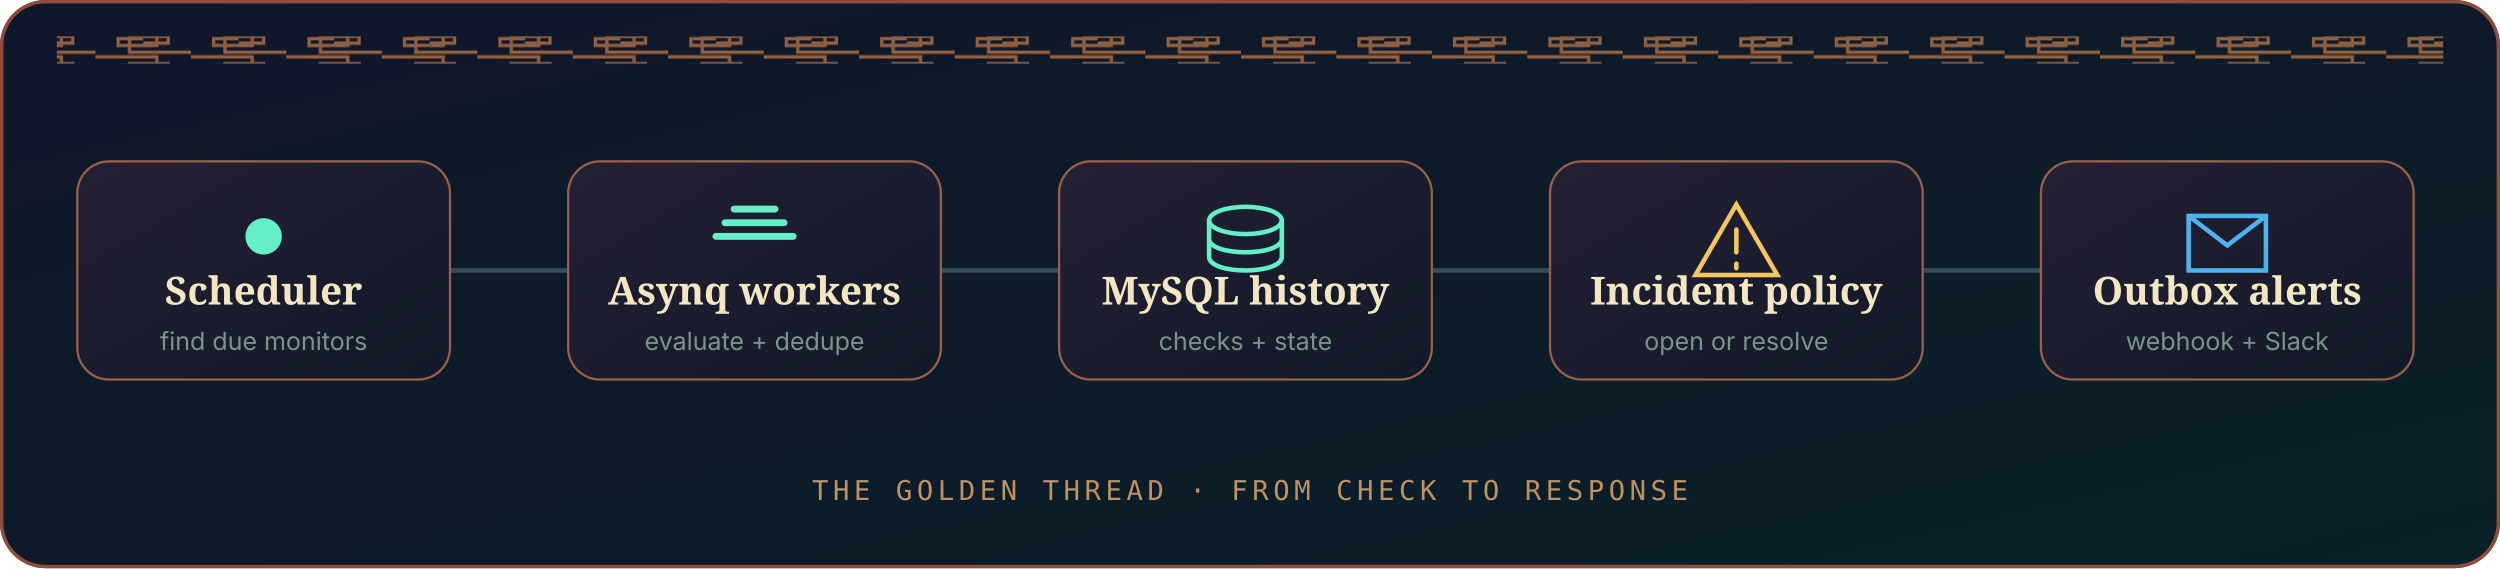
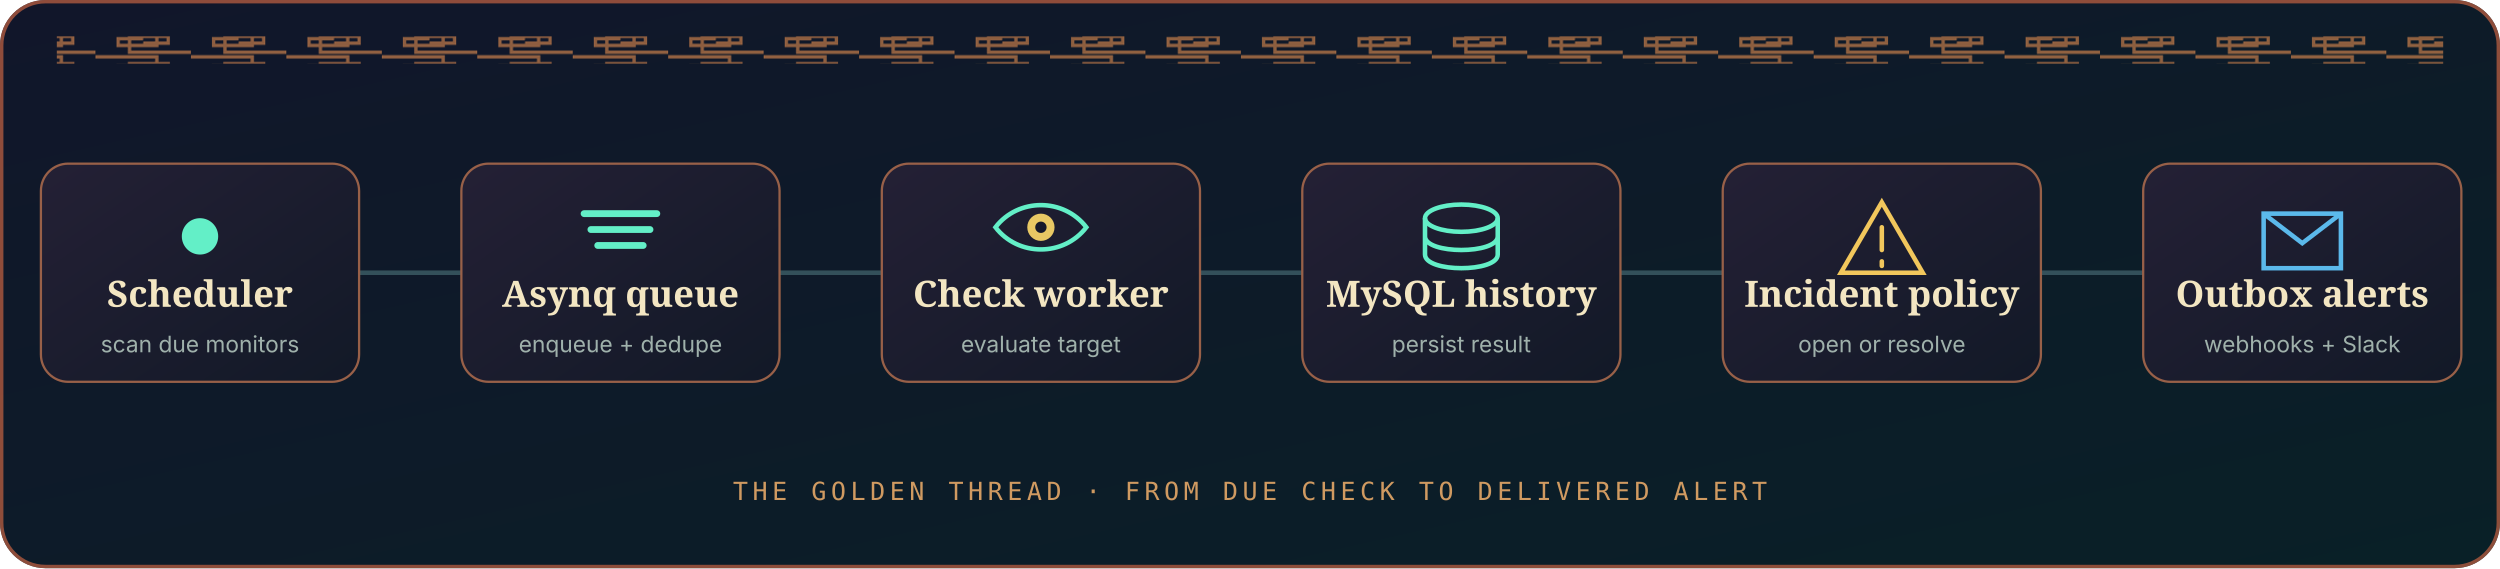
<svg xmlns="http://www.w3.org/2000/svg" width="1100" height="250" viewBox="0 0 1100 250" role="img" aria-labelledby="title desc">
  <defs>
    <linearGradient id="bg" x1="0" y1="0" x2="1" y2="1">
      <stop stop-color="#11162a" />
      <stop offset="1" stop-color="#092027" />
    </linearGradient>
    <linearGradient id="panel" x1="0" y1="0" x2="1" y2="1">
      <stop stop-color="#242035" />
      <stop offset="1" stop-color="#121927" />
    </linearGradient>
    <linearGradient id="line" x1="0" y1="0" x2="1" y2="0">
      <stop stop-color="#d2764c" />
      <stop offset=".5" stop-color="#e8c864" />
      <stop offset="1" stop-color="#51b9ad" />
    </linearGradient>
    <pattern id="key" width="42" height="12" patternUnits="userSpaceOnUse">
      <path d="M0 1h27v7H10V5h11M42 11H15V4h17v3H21" fill="none" stroke="#d0834b" stroke-width="1.5" />
    </pattern>
-     <filter id="soft">
-       <feGaussianBlur stdDeviation="3" />
+     <filter id="soft" x="-100%" y="-100%" width="300%" height="300%">
+       <feGaussianBlur stdDeviation="3" result="b" />
+       <feMerge>
+         <feMergeNode in="b" />
+         <feMergeNode in="SourceGraphic" />
+       </feMerge>
    </filter>
    <style>
-       .packet{animation:move 4.5s linear infinite}
-       .p2{animation-delay:1.5s}.p3{animation-delay:3s}
-       .lamp{animation:blink 2.2s ease-in-out infinite}
-       @keyframes move{0%{transform:translateX(0);opacity:0}8%{opacity:1}92%{opacity:1}100%{transform:translateX(792px);opacity:0}}
-       @keyframes blink{0%,100%{opacity:.3}50%{opacity:1}}
-       @media (prefers-reduced-motion:reduce){.packet,.lamp{animation:none}}
+       .packet{animation:move 5.4s linear infinite}
+       .p2{animation-delay:-1.8s}.p3{animation-delay:-3.6s}
+       .lamp{animation:blink 2.8s cubic-bezier(.77,0,.175,1) infinite}
+       @keyframes move{0%{transform:translateX(0);opacity:0}8%,92%{opacity:1}100%{transform:translateX(925px);opacity:0}}
+       @keyframes blink{0%,100%{opacity:.35}50%{opacity:1}}
+       @media (prefers-reduced-motion:reduce){
+         .packet{animation:none;opacity:.75;transform:translateX(462px)}
+         .lamp{animation:blink 5s cubic-bezier(.77,0,.175,1) infinite}
+       }
    </style>
  </defs>
  <rect width="1100" height="250" rx="20" fill="url(#bg)" />
  <rect x="25" y="16" width="1050" height="12" fill="url(#key)" opacity=".65" />
-   <path d="M153 119H945" stroke="#33505a" stroke-width="2" />
-   <path d="M153 119H945" stroke="url(#line)" stroke-width="2" stroke-dasharray="3 12" opacity=".55" />
-   <g class="packet" transform="translate(153 119)">
-     <circle r="7" fill="#55edc4" opacity=".2" filter="url(#soft)" />
-     <circle r="3.5" fill="#74ffd8" />
+   <path d="M88 120H1013" stroke="#33505a" stroke-width="2" />
+   <path d="M88 120H1013" stroke="url(#line)" stroke-width="2" stroke-dasharray="3 12" opacity=".62" />
+   <g transform="translate(88 120)">
+     <g class="packet">
+       <circle r="7" fill="#55edc4" opacity=".18" filter="url(#soft)" />
+       <circle r="3.5" fill="#74ffd8" />
+     </g>
  </g>
-   <g class="packet p2" transform="translate(153 119)">
-     <circle r="7" fill="#55edc4" opacity=".2" filter="url(#soft)" />
-     <circle r="3.5" fill="#74ffd8" />
+   <g transform="translate(88 120)">
+     <g class="packet p2">
+       <circle r="7" fill="#55edc4" opacity=".18" filter="url(#soft)" />
+       <circle r="3.5" fill="#74ffd8" />
+     </g>
  </g>
-   <g class="packet p3" transform="translate(153 119)">
-     <circle r="7" fill="#55edc4" opacity=".2" filter="url(#soft)" />
-     <circle r="3.5" fill="#74ffd8" />
+   <g transform="translate(88 120)">
+     <g class="packet p3">
+       <circle r="7" fill="#55edc4" opacity=".18" filter="url(#soft)" />
+       <circle r="3.5" fill="#74ffd8" />
+     </g>
  </g>
  <g font-family="Inter,Segoe UI,sans-serif" text-anchor="middle">
-     <g transform="translate(116 119)">
-       <rect x="-82" y="-48" width="164" height="96" rx="14" fill="url(#panel)" stroke="#986048" />
-       <circle class="lamp" cx="0" cy="-15" r="8" fill="#63efc7" />
-       <text y="15" fill="#f3e6c2" font-family="Georgia,serif" font-size="17" font-weight="700">Scheduler</text>
-       <text y="35" fill="#79938e" font-size="11">find due monitors</text>
+     <g transform="translate(88 120)">
+       <rect x="-70" y="-48" width="140" height="96" rx="12" fill="url(#panel)" stroke="#986048" />
+       <circle class="lamp" cy="-16" r="8" fill="#63efc7" />
+       <text y="15" fill="#f3e6c2" font-family="Georgia,serif" font-size="16" font-weight="700">Scheduler</text>
+       <text y="35" fill="#9fb1ab" font-size="10">scan due monitors</text>
    </g>
-     <g transform="translate(332 119)">
-       <rect x="-82" y="-48" width="164" height="96" rx="14" fill="url(#panel)" stroke="#986048" />
-       <path d="M-13-21h26M-9-27h18M-17-15h34" stroke="#63efc7" stroke-width="3" stroke-linecap="round" />
-       <text y="15" fill="#f3e6c2" font-family="Georgia,serif" font-size="17" font-weight="700">Asynq workers</text>
-       <text y="35" fill="#79938e" font-size="11">evaluate + dedupe</text>
+     <g transform="translate(273 120)">
+       <rect x="-70" y="-48" width="140" height="96" rx="12" fill="url(#panel)" stroke="#986048" />
+       <path d="M-16-26h32M-13-19h26M-10-12h20" stroke="#63efc7" stroke-width="3" stroke-linecap="round" />
+       <text y="15" fill="#f3e6c2" font-family="Georgia,serif" font-size="16" font-weight="700">Asynq queue</text>
+       <text y="35" fill="#9fb1ab" font-size="10">enqueue + dedupe</text>
    </g>
-     <g transform="translate(548 119)">
-       <rect x="-82" y="-48" width="164" height="96" rx="14" fill="url(#panel)" stroke="#986048" />
-       <ellipse cy="-22" rx="16" ry="6" fill="none" stroke="#63efc7" stroke-width="2" />
-       <path d="M-16-22v16c0 8 32 8 32 0v-16M-16-14c0 8 32 8 32 0" fill="none" stroke="#63efc7" stroke-width="2" />
-       <text y="15" fill="#f3e6c2" font-family="Georgia,serif" font-size="17" font-weight="700">MySQL history</text>
-       <text y="35" fill="#79938e" font-size="11">checks + state</text>
+     <g transform="translate(458 120)">
+       <rect x="-70" y="-48" width="140" height="96" rx="12" fill="url(#panel)" stroke="#986048" />
+       <path d="M-20-20C-10-33 10-33 20-20C10-7-10-7-20-20Z" fill="none" stroke="#63efc7" stroke-width="2" />
+       <circle cy="-20" r="6" fill="#e8c864" />
+       <circle cy="-20" r="2.5" fill="#15192b" />
+       <text y="15" fill="#f3e6c2" font-family="Georgia,serif" font-size="16" font-weight="700">Check worker</text>
+       <text y="35" fill="#9fb1ab" font-size="10">evaluate target</text>
    </g>
-     <g transform="translate(764 119)">
-       <rect x="-82" y="-48" width="164" height="96" rx="14" fill="url(#panel)" stroke="#986048" />
-       <path d="M0-29l18 31H-18Z" fill="none" stroke="#f2c75c" stroke-width="2" />
-       <path d="M0-18v10M0-3v2" stroke="#f2c75c" stroke-width="2" stroke-linecap="round" />
-       <text y="15" fill="#f3e6c2" font-family="Georgia,serif" font-size="17" font-weight="700">Incident policy</text>
-       <text y="35" fill="#79938e" font-size="11">open or resolve</text>
+     <g transform="translate(643 120)">
+       <rect x="-70" y="-48" width="140" height="96" rx="12" fill="url(#panel)" stroke="#986048" />
+       <ellipse cy="-24" rx="16" ry="6" fill="none" stroke="#63efc7" stroke-width="2" />
+       <path d="M-16-24v16c0 8 32 8 32 0v-16M-16-16c0 8 32 8 32 0" fill="none" stroke="#63efc7" stroke-width="2" />
+       <text y="15" fill="#f3e6c2" font-family="Georgia,serif" font-size="16" font-weight="700">MySQL history</text>
+       <text y="35" fill="#9fb1ab" font-size="10">persist result</text>
    </g>
-     <g transform="translate(980 119)">
-       <rect x="-82" y="-48" width="164" height="96" rx="14" fill="url(#panel)" stroke="#986048" />
-       <path d="M-17-24h34v24h-34zM-17-24L0-11l17-13" fill="none" stroke="#4bb4ed" stroke-width="2" />
-       <text y="15" fill="#f3e6c2" font-family="Georgia,serif" font-size="17" font-weight="700">Outbox alerts</text>
-       <text y="35" fill="#79938e" font-size="11">webhook + Slack</text>
+     <g transform="translate(828 120)">
+       <rect x="-70" y="-48" width="140" height="96" rx="12" fill="url(#panel)" stroke="#986048" />
+       <path d="M0-31l18 31H-18Z" fill="none" stroke="#f2c75c" stroke-width="2" />
+       <path d="M0-20v10M0-5v2" stroke="#f2c75c" stroke-width="2" stroke-linecap="round" />
+       <text y="15" fill="#f3e6c2" font-family="Georgia,serif" font-size="16" font-weight="700">Incident policy</text>
+       <text y="35" fill="#9fb1ab" font-size="10">open or resolve</text>
    </g>
-     <text x="550" y="220" fill="#bd9265" font-family="ui-monospace,SFMono-Regular,Consolas,monospace" font-size="12" letter-spacing="2">THE GOLDEN THREAD · FROM CHECK TO RESPONSE</text>
+     <g transform="translate(1013 120)">
+       <rect x="-70" y="-48" width="140" height="96" rx="12" fill="url(#panel)" stroke="#986048" />
+       <path d="M-17-26h34v24h-34zM-17-26L0-13l17-13" fill="none" stroke="#5bb9eb" stroke-width="2" />
+       <text y="15" fill="#f3e6c2" font-family="Georgia,serif" font-size="16" font-weight="700">Outbox alerts</text>
+       <text y="35" fill="#9fb1ab" font-size="10">webhooks + Slack</text>
+     </g>
+     <text x="550" y="220" fill="#d09a61" font-family="ui-monospace,SFMono-Regular,Consolas,monospace" font-size="11" letter-spacing="2">THE GOLDEN THREAD · FROM DUE CHECK TO DELIVERED ALERT</text>
  </g>
  <rect x=".75" y=".75" width="1098.5" height="248.5" rx="19.25" fill="none" stroke="#b95d41" stroke-opacity=".75" stroke-width="1.5" />
</svg>
